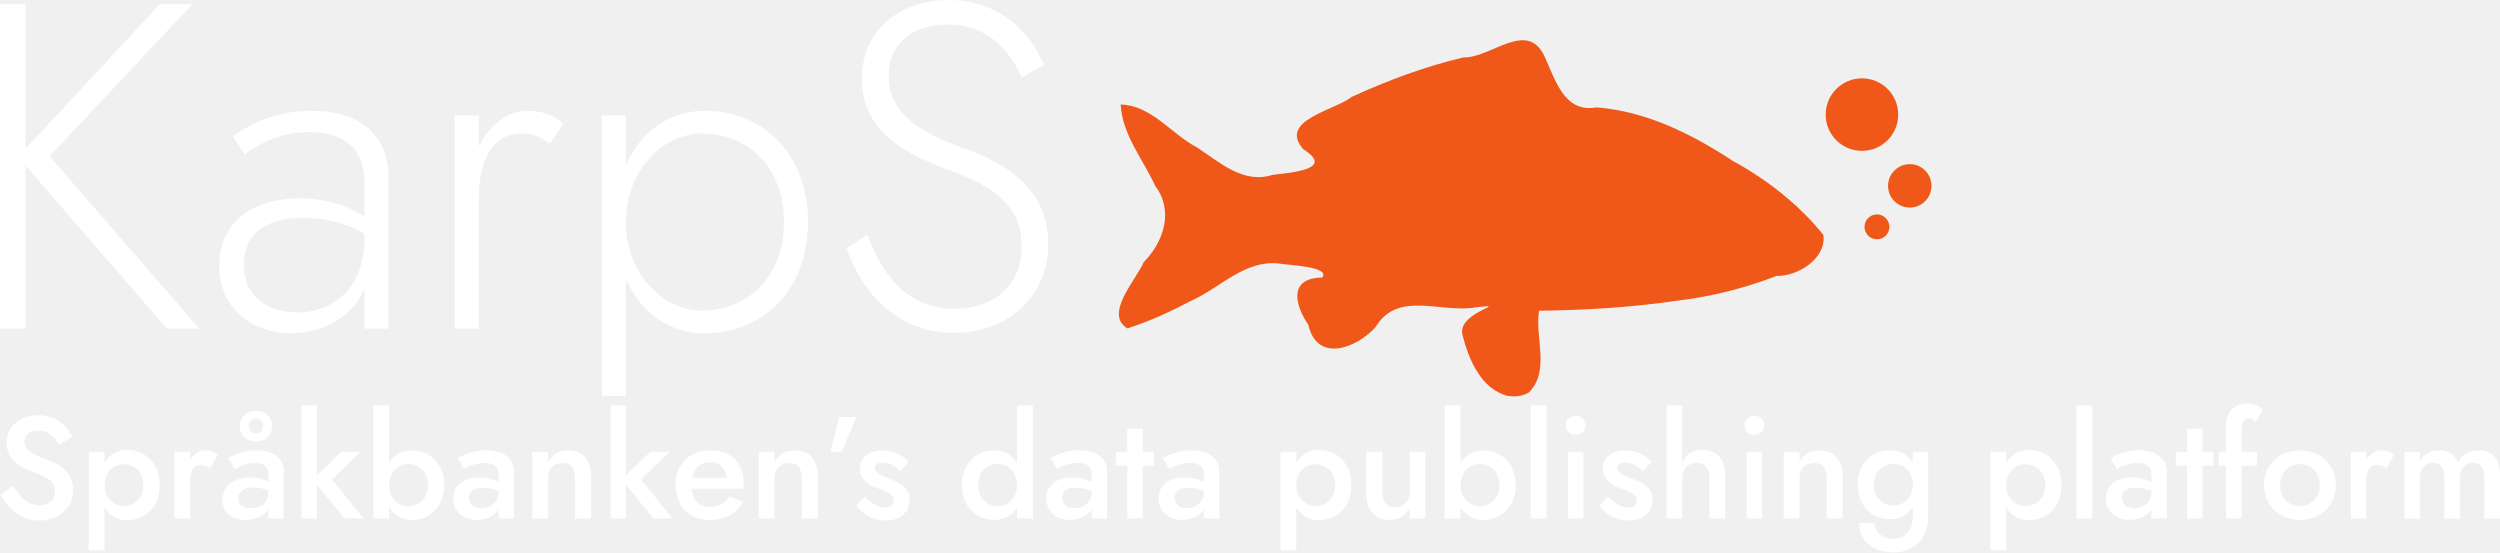
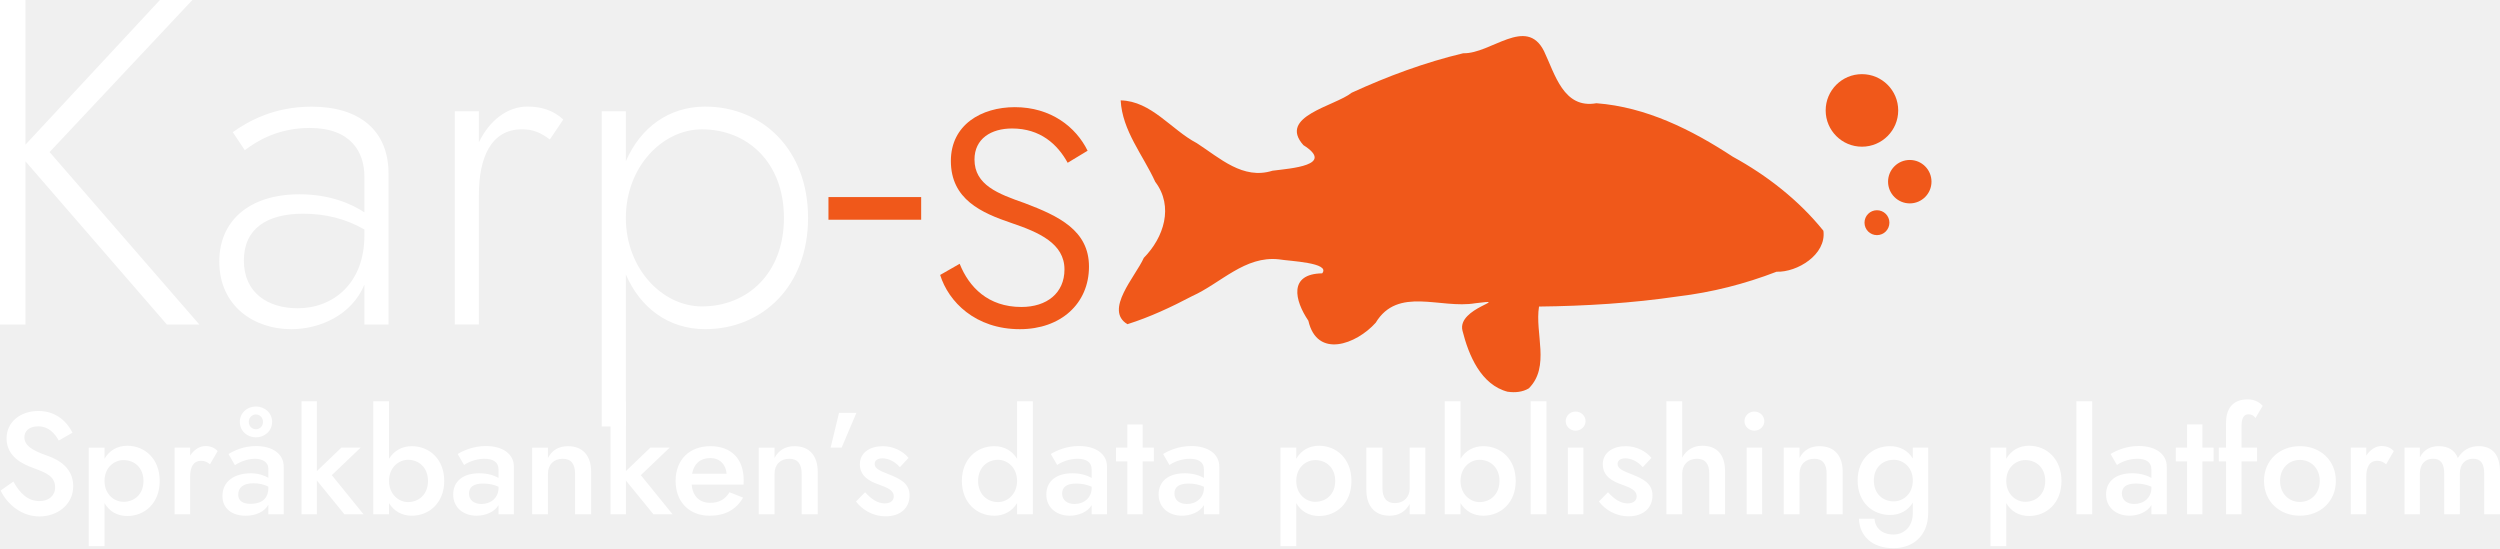
- <svg xmlns="http://www.w3.org/2000/svg" width="76.096mm" height="16.813mm" viewBox="0 0 76.096 16.813" version="1.1" id="svg780">
-   <defs id="defs777">
-     <rect x="165.332" y="165.662" width="170.878" height="72.536" id="rect827-2-12" />
-     <rect x="482.192" y="295.302" width="300.784" height="66.402" id="rect10965-9" />
-   </defs>
-   <g id="layer1" transform="translate(-1.15711,-50.77915)">
-     <g aria-label="KarpS" transform="matrix(0.2645833,0,0,0.2645833,-43.7441,4.739557)" id="text825-0-3" style="font-weight:300;font-size:49.333px;font-family:'Open Sans';-inkscape-font-specification:'Open Sans, Light';white-space:pre;shape-inside:url(#rect827-2-12);display:inline;fill:#ffffff;fill-opacity:1">
-       <path d="m 169.705,174.488 v 37.333 h 2.933 v -18.773 l 16.267,18.773 h 3.733 l -17.227,-19.84 16.427,-17.493 h -3.733 l -15.467,16.64 v -16.64 z" style="font-size:53.333px;font-family:'Jost*';-inkscape-font-specification:'Jost*, Light';fill:#ffffff;fill-opacity:1" id="path2985" />
-       <path d="m 197.865,191.768 c 1.333,-1.013 3.787,-2.56 7.467,-2.56 4.747,0 6.293,2.773 6.293,5.6 v 4.107 c -1.44,-0.96 -3.947,-2.08 -7.467,-2.08 -5.707,0 -9.227,2.987 -9.227,7.733 0,5.173 4.053,7.787 8.267,7.787 3.36,0 6.987,-1.653 8.427,-5.12 v 4.587 h 2.773 V 194.435 c 0,-4.907 -3.307,-7.68 -8.853,-7.68 -4.32,0 -7.253,1.653 -9.067,2.933 z m -0.107,12.693 c 0,-3.68 2.667,-5.387 6.827,-5.387 2.56,0 4.907,0.587 7.04,1.813 v 0.693 c 0,5.493 -3.573,8.373 -7.68,8.373 -3.413,0 -6.187,-1.76 -6.187,-5.493 z" style="font-size:53.333px;font-family:'Jost*';-inkscape-font-specification:'Jost*, Light';fill:#ffffff;fill-opacity:1" id="path2987" />
-       <path d="m 224.799,187.288 h -2.773 v 24.533 h 2.773 v -14.933 c 0,-4.16 1.333,-7.52 4.96,-7.52 1.28,0 2.133,0.373 3.2,1.173 l 1.547,-2.293 c -1.12,-1.067 -2.56,-1.493 -4.107,-1.493 -2.347,0 -4.373,1.6 -5.6,4.107 z" style="font-size:53.333px;font-family:'Jost*';-inkscape-font-specification:'Jost*, Light';fill:#ffffff;fill-opacity:1" id="path2989" />
-       <path d="m 241.705,219.555 v -13.493 c 1.653,3.84 4.907,6.293 9.12,6.293 6.56,0 11.84,-4.907 11.84,-12.8 0,-7.893 -5.28,-12.8 -11.84,-12.8 -4.213,0 -7.467,2.453 -9.12,6.293 v -5.76 h -2.773 v 32.267 z m 18.187,-20 c 0,6.4 -4.213,10.187 -9.44,10.187 -4.533,0 -8.747,-4.32 -8.747,-10.187 0,-5.867 4.213,-10.187 8.747,-10.187 5.227,0 9.44,3.787 9.44,10.187 z" style="font-size:53.333px;font-family:'Jost*';-inkscape-font-specification:'Jost*, Light';fill:#ffffff;fill-opacity:1" id="path2991" />
-       <path d="m 269.492,201.048 -2.4,1.493 c 1.76,5.227 5.92,9.76 12.373,9.76 6.08,0 10.827,-4.107 10.827,-10.187 0,-6.56 -5.12,-9.387 -9.28,-10.88 -6.027,-2.133 -9.067,-4.427 -9.067,-8.533 0,-3.36 2.4,-5.867 6.773,-5.867 4.853,0 7.253,3.253 8.533,6.08 l 2.56,-1.44 c -1.493,-3.573 -5.013,-7.467 -10.933,-7.467 -5.867,0 -10.027,3.68 -10.027,9.067 0,6.347 5.6,8.853 9.92,10.453 4.267,1.6 8.48,3.52 8.48,8.907 0,4.107 -2.933,7.093 -7.733,7.093 -5.387,0 -8.267,-3.787 -10.027,-8.48 z" style="font-size:53.333px;font-family:'Jost*';-inkscape-font-specification:'Jost*, Light';fill:#ffffff;fill-opacity:1" id="path2993" />
-     </g>
-     <g aria-label="Språkbanken’s data publishing platform" transform="matrix(0.2645833,0,0,0.2645833,-126.5619,-23.4485)" id="text10963-1" style="font-weight:300;font-size:49.333px;font-family:'Open Sans';-inkscape-font-specification:'Open Sans, Light';white-space:pre;shape-inside:url(#rect10965-9);display:inline;fill:#ffffff;fill-opacity:1">
-       <path d="m 484.258,336.423 -1.467,1.033 c 0.767,1.6 2.417,2.983 4.467,2.983 1.983,0 3.883,-1.3 3.883,-3.483 0,-2.033 -1.567,-3.017 -2.967,-3.5 -1.883,-0.65 -2.65,-1.233 -2.65,-2.133 0,-0.667 0.5,-1.25 1.583,-1.25 1.183,0 1.883,0.767 2.367,1.633 l 1.583,-0.9 c -0.6,-1.217 -1.85,-2.5 -3.917,-2.5 -2.1,0 -3.667,1.283 -3.667,3.15 0,2.167 1.95,3 3.1,3.417 1.483,0.55 2.483,0.95 2.483,2.233 0,0.933 -0.717,1.567 -1.8,1.567 -1.317,0 -2.25,-0.883 -3,-2.25 z" style="font-weight:500;font-size:16.667px;font-family:'Jost*';-inkscape-font-specification:'Jost*, Medium';fill:#ffffff;fill-opacity:1" id="path2996" />
-       <path d="m 494.741,343.856 v -4.95 c 0.55,0.95 1.467,1.483 2.617,1.483 2,0 3.733,-1.467 3.733,-4.033 0,-2.567 -1.733,-4.05 -3.733,-4.05 -1.15,0 -2.067,0.55 -2.617,1.5 v -1.283 h -1.817 v 11.333 z m 4.483,-7.5 c 0,1.533 -1.05,2.4 -2.3,2.4 -1.05,0 -2.183,-0.85 -2.183,-2.4 0,-1.567 1.133,-2.4 2.183,-2.4 1.25,0 2.3,0.867 2.3,2.4 z" style="font-weight:500;font-size:16.667px;font-family:'Jost*';-inkscape-font-specification:'Jost*, Medium';fill:#ffffff;fill-opacity:1" id="path2998" />
-       <path d="m 506.875,334.44 0.883,-1.517 c -0.35,-0.4 -0.867,-0.583 -1.417,-0.583 -0.65,0 -1.3,0.417 -1.75,1.1 v -0.917 h -1.783 v 7.667 h 1.783 v -4.317 c 0,-1.1 0.367,-1.833 1.267,-1.833 0.433,0 0.683,0.133 1.017,0.4 z" style="font-weight:500;font-size:16.667px;font-family:'Jost*';-inkscape-font-specification:'Jost*, Medium';fill:#ffffff;fill-opacity:1" id="path3000" />
-       <path d="m 510.308,329.556 c 0,1.067 0.867,1.783 1.85,1.783 0.983,0 1.867,-0.717 1.867,-1.783 0,-1.05 -0.883,-1.767 -1.867,-1.767 -0.983,0 -1.85,0.717 -1.85,1.767 z m 1.033,0 c 0,-0.517 0.4,-0.85 0.817,-0.85 0.417,0 0.817,0.333 0.817,0.85 0,0.533 -0.4,0.85 -0.817,0.85 -0.417,0 -0.817,-0.317 -0.817,-0.85 z m -1.6,4.983 c 0.367,-0.233 1.233,-0.733 2.333,-0.733 0.833,0 1.517,0.4 1.517,1.117 v 1.067 c -0.467,-0.267 -1.15,-0.517 -2,-0.517 -1.9,0 -3.283,0.917 -3.283,2.617 0,1.417 1.067,2.267 2.683,2.267 1.15,0 2.15,-0.45 2.6,-1.267 v 1.1 h 1.767 v -5.467 c 0,-1.517 -1.317,-2.383 -3.2,-2.383 -1.383,0 -2.467,0.5 -3.15,0.917 z m 0.383,3.383 c 0,-0.8 0.583,-1.3 1.733,-1.3 0.683,0 1.217,0.133 1.733,0.383 v 0.133 c 0,1.35 -0.883,1.85 -2.05,1.85 -0.9,0 -1.417,-0.35 -1.417,-1.067 z" style="font-weight:500;font-size:16.667px;font-family:'Jost*';-inkscape-font-specification:'Jost*, Medium';fill:#ffffff;fill-opacity:1" id="path3002" />
-       <path d="m 521.992,332.523 -2.817,2.7 v -8.033 h -1.767 v 13 h 1.767 v -3.883 l 3.167,3.883 h 2.2 l -3.65,-4.5 3.317,-3.167 z" style="font-weight:500;font-size:16.667px;font-family:'Jost*';-inkscape-font-specification:'Jost*, Medium';fill:#ffffff;fill-opacity:1" id="path3004" />
-       <path d="m 533.825,336.356 c 0,-2.533 -1.733,-4 -3.733,-4 -1.117,0 -2.05,0.517 -2.617,1.45 v -6.617 h -1.817 v 13 h 1.817 v -1.283 c 0.567,0.933 1.5,1.45 2.617,1.45 2,0 3.733,-1.483 3.733,-4 z m -1.867,0 c 0,1.533 -1.05,2.433 -2.3,2.433 -1.05,0 -2.183,-0.883 -2.183,-2.433 0,-1.567 1.133,-2.433 2.183,-2.433 1.25,0 2.3,0.9 2.3,2.433 z" style="font-weight:500;font-size:16.667px;font-family:'Jost*';-inkscape-font-specification:'Jost*, Medium';fill:#ffffff;fill-opacity:1" id="path3006" />
-       <path d="m 536.108,334.523 c 0.333,-0.25 1.25,-0.717 2.333,-0.717 0.95,0 1.633,0.333 1.633,1.267 v 0.933 c -0.483,-0.267 -1.217,-0.533 -2.217,-0.533 -1.9,0 -3,0.95 -3,2.433 0,1.567 1.233,2.45 2.683,2.45 0.983,0 2.05,-0.4 2.533,-1.217 v 1.05 h 1.767 v -5.467 c 0,-1.517 -1.35,-2.383 -3.217,-2.383 -1.433,0 -2.55,0.5 -3.25,0.917 z m 0.567,3.283 c 0,-0.717 0.483,-1.15 1.617,-1.15 0.65,0 1.233,0.117 1.783,0.367 v 0.117 c 0,1.167 -0.9,1.867 -1.967,1.867 -0.833,0 -1.433,-0.433 -1.433,-1.2 z" style="font-weight:500;font-size:16.667px;font-family:'Jost*';-inkscape-font-specification:'Jost*, Medium';fill:#ffffff;fill-opacity:1" id="path3008" />
-       <path d="m 548.875,335.523 v 4.667 h 1.85 v -4.883 c 0,-1.833 -0.933,-2.95 -2.667,-2.95 -1.05,0 -1.817,0.45 -2.3,1.35 v -1.183 h -1.817 v 7.667 h 1.817 v -4.667 c 0,-1.05 0.667,-1.717 1.7,-1.717 0.967,0 1.417,0.6 1.417,1.717 z" style="font-weight:500;font-size:16.667px;font-family:'Jost*';-inkscape-font-specification:'Jost*, Medium';fill:#ffffff;fill-opacity:1" id="path3010" />
-       <path d="m 557.542,332.523 -2.817,2.7 v -8.033 h -1.767 v 13 h 1.767 v -3.883 l 3.167,3.883 h 2.2 l -3.65,-4.5 3.317,-3.167 z" style="font-weight:500;font-size:16.667px;font-family:'Jost*';-inkscape-font-specification:'Jost*, Medium';fill:#ffffff;fill-opacity:1" id="path3012" />
-       <path d="m 564.358,340.356 c 1.767,0 3.033,-0.683 3.85,-2.083 l -1.567,-0.617 c -0.483,0.817 -1.217,1.217 -2.2,1.217 -1.25,0 -2.033,-0.75 -2.15,-2.1 h 5.967 c 0,-0.083 0.017,-0.3 0.017,-0.5 0,-2.45 -1.417,-3.917 -3.833,-3.917 -2.433,0 -4,1.583 -4,4 0,2.4 1.55,4 3.917,4 z m 0.067,-6.633 c 1.083,0 1.8,0.717 1.883,1.8 h -3.967 c 0.217,-1.167 0.933,-1.783 2.083,-1.8 z" style="font-weight:500;font-size:16.667px;font-family:'Jost*';-inkscape-font-specification:'Jost*, Medium';fill:#ffffff;fill-opacity:1" id="path3014" />
-       <path d="m 574.942,335.523 v 4.667 h 1.85 v -4.883 c 0,-1.833 -0.933,-2.95 -2.667,-2.95 -1.05,0 -1.817,0.45 -2.3,1.35 v -1.183 h -1.817 v 7.667 h 1.817 v -4.667 c 0,-1.05 0.667,-1.717 1.7,-1.717 0.967,0 1.417,0.6 1.417,1.717 z" style="font-weight:500;font-size:16.667px;font-family:'Jost*';-inkscape-font-specification:'Jost*, Medium';fill:#ffffff;fill-opacity:1" id="path3016" />
-       <path d="m 579.242,328.523 -0.967,4 h 1.267 l 1.7,-4 z" style="font-weight:500;font-size:16.667px;font-family:'Jost*';-inkscape-font-specification:'Jost*, Medium';fill:#ffffff;fill-opacity:1" id="path3018" />
-       <path d="m 582.242,337.656 -1.05,1.067 c 0.667,0.867 1.833,1.7 3.433,1.7 1.667,0 2.733,-0.95 2.733,-2.4 0,-1.383 -1.067,-1.9 -2.35,-2.417 -0.933,-0.367 -1.667,-0.633 -1.667,-1.2 0,-0.433 0.383,-0.65 0.9,-0.65 0.75,0 1.5,0.433 2,1.017 l 1,-1.067 c -0.633,-0.767 -1.717,-1.35 -2.967,-1.35 -1.417,0 -2.633,0.7 -2.633,2.083 0,1.383 1.133,1.967 2.183,2.333 1.017,0.367 1.717,0.667 1.717,1.35 0,0.5 -0.383,0.817 -1.033,0.817 -0.783,0 -1.517,-0.45 -2.267,-1.283 z" style="font-weight:500;font-size:16.667px;font-family:'Jost*';-inkscape-font-specification:'Jost*, Medium';fill:#ffffff;fill-opacity:1" id="path3020" />
-       <path d="m 593.375,336.356 c 0,2.517 1.733,4 3.733,4 1.117,0 2.05,-0.517 2.617,-1.45 v 1.283 h 1.817 v -13 h -1.817 v 6.617 c -0.567,-0.933 -1.5,-1.45 -2.617,-1.45 -2,0 -3.733,1.467 -3.733,4 z m 1.867,0 c 0,-1.533 1.05,-2.433 2.3,-2.433 1.05,0 2.183,0.867 2.183,2.433 0,1.55 -1.133,2.433 -2.183,2.433 -1.25,0 -2.3,-0.9 -2.3,-2.433 z" style="font-weight:500;font-size:16.667px;font-family:'Jost*';-inkscape-font-specification:'Jost*, Medium';fill:#ffffff;fill-opacity:1" id="path3022" />
-       <path d="m 604.342,334.523 c 0.333,-0.25 1.25,-0.717 2.333,-0.717 0.95,0 1.633,0.333 1.633,1.267 v 0.933 c -0.483,-0.267 -1.217,-0.533 -2.217,-0.533 -1.9,0 -3,0.95 -3,2.433 0,1.567 1.233,2.45 2.683,2.45 0.983,0 2.05,-0.4 2.533,-1.217 v 1.05 h 1.767 v -5.467 c 0,-1.517 -1.35,-2.383 -3.217,-2.383 -1.433,0 -2.55,0.5 -3.25,0.917 z m 0.567,3.283 c 0,-0.717 0.483,-1.15 1.617,-1.15 0.65,0 1.233,0.117 1.783,0.367 v 0.117 c 0,1.167 -0.9,1.867 -1.967,1.867 -0.833,0 -1.433,-0.433 -1.433,-1.2 z" style="font-weight:500;font-size:16.667px;font-family:'Jost*';-inkscape-font-specification:'Jost*, Medium';fill:#ffffff;fill-opacity:1" id="path3024" />
-       <path d="m 611.108,332.523 v 1.583 h 1.3 v 6.083 h 1.767 v -6.083 h 1.283 v -1.583 h -1.283 v -2.667 h -1.767 v 2.667 z" style="font-weight:500;font-size:16.667px;font-family:'Jost*';-inkscape-font-specification:'Jost*, Medium';fill:#ffffff;fill-opacity:1" id="path3026" />
-       <path d="m 617.258,334.523 c 0.333,-0.25 1.25,-0.717 2.333,-0.717 0.95,0 1.633,0.333 1.633,1.267 v 0.933 c -0.483,-0.267 -1.217,-0.533 -2.217,-0.533 -1.9,0 -3,0.95 -3,2.433 0,1.567 1.233,2.45 2.683,2.45 0.983,0 2.05,-0.4 2.533,-1.217 v 1.05 h 1.767 v -5.467 c 0,-1.517 -1.35,-2.383 -3.217,-2.383 -1.433,0 -2.55,0.5 -3.25,0.917 z m 0.567,3.283 c 0,-0.717 0.483,-1.15 1.617,-1.15 0.65,0 1.233,0.117 1.783,0.367 v 0.117 c 0,1.167 -0.9,1.867 -1.967,1.867 -0.833,0 -1.433,-0.433 -1.433,-1.2 z" style="font-weight:500;font-size:16.667px;font-family:'Jost*';-inkscape-font-specification:'Jost*, Medium';fill:#ffffff;fill-opacity:1" id="path3028" />
-       <path d="m 631.842,343.856 v -4.95 c 0.55,0.95 1.467,1.483 2.617,1.483 2,0 3.733,-1.467 3.733,-4.033 0,-2.567 -1.733,-4.05 -3.733,-4.05 -1.15,0 -2.067,0.55 -2.617,1.5 v -1.283 h -1.817 v 11.333 z m 4.483,-7.5 c 0,1.533 -1.05,2.4 -2.3,2.4 -1.05,0 -2.183,-0.85 -2.183,-2.4 0,-1.567 1.133,-2.4 2.183,-2.4 1.25,0 2.3,0.867 2.3,2.4 z" style="font-weight:500;font-size:16.667px;font-family:'Jost*';-inkscape-font-specification:'Jost*, Medium';fill:#ffffff;fill-opacity:1" id="path3030" />
-       <path d="m 641.758,337.19 v -4.667 h -1.85 v 4.867 c 0,1.833 0.95,2.967 2.667,2.967 1.067,0 1.817,-0.467 2.317,-1.35 v 1.183 h 1.8 v -7.667 h -1.8 v 4.667 c 0,1.033 -0.683,1.717 -1.7,1.717 -0.967,0 -1.433,-0.617 -1.433,-1.717 z" style="font-weight:500;font-size:16.667px;font-family:'Jost*';-inkscape-font-specification:'Jost*, Medium';fill:#ffffff;fill-opacity:1" id="path3032" />
-       <path d="m 657.092,336.356 c 0,-2.533 -1.733,-4 -3.733,-4 -1.117,0 -2.05,0.517 -2.617,1.45 v -6.617 h -1.817 v 13 h 1.817 v -1.283 c 0.567,0.933 1.5,1.45 2.617,1.45 2,0 3.733,-1.483 3.733,-4 z m -1.867,0 c 0,1.533 -1.05,2.433 -2.3,2.433 -1.05,0 -2.183,-0.883 -2.183,-2.433 0,-1.567 1.133,-2.433 2.183,-2.433 1.25,0 2.3,0.9 2.3,2.433 z" style="font-weight:500;font-size:16.667px;font-family:'Jost*';-inkscape-font-specification:'Jost*, Medium';fill:#ffffff;fill-opacity:1" id="path3034" />
-       <path d="m 658.808,327.19 v 13 h 1.817 v -13 z" style="font-weight:500;font-size:16.667px;font-family:'Jost*';-inkscape-font-specification:'Jost*, Medium';fill:#ffffff;fill-opacity:1" id="path3036" />
-       <path d="m 662.842,329.473 c 0,0.617 0.517,1.1 1.133,1.1 0.633,0 1.15,-0.483 1.15,-1.1 0,-0.617 -0.517,-1.1 -1.15,-1.1 -0.617,0 -1.133,0.483 -1.133,1.1 z m 0.25,3.05 v 7.667 h 1.783 v -7.667 z" style="font-weight:500;font-size:16.667px;font-family:'Jost*';-inkscape-font-specification:'Jost*, Medium';fill:#ffffff;fill-opacity:1" id="path3038" />
-       <path d="m 667.709,337.656 -1.05,1.067 c 0.667,0.867 1.833,1.7 3.433,1.7 1.667,0 2.733,-0.95 2.733,-2.4 0,-1.383 -1.067,-1.9 -2.35,-2.417 -0.933,-0.367 -1.667,-0.633 -1.667,-1.2 0,-0.433 0.383,-0.65 0.9,-0.65 0.75,0 1.5,0.433 2,1.017 l 1,-1.067 c -0.633,-0.767 -1.717,-1.35 -2.967,-1.35 -1.417,0 -2.633,0.7 -2.633,2.083 0,1.383 1.133,1.967 2.183,2.333 1.017,0.367 1.717,0.667 1.717,1.35 0,0.5 -0.383,0.817 -1.033,0.817 -0.783,0 -1.517,-0.45 -2.267,-1.283 z" style="font-weight:500;font-size:16.667px;font-family:'Jost*';-inkscape-font-specification:'Jost*, Medium';fill:#ffffff;fill-opacity:1" id="path3040" />
-       <path d="m 679.359,335.523 v 4.667 h 1.817 v -4.917 c 0,-1.95 -0.933,-2.967 -2.633,-2.967 -1.05,0 -1.85,0.533 -2.3,1.367 v -6.483 h -1.817 v 13 h 1.817 v -4.667 c 0,-1.017 0.667,-1.717 1.7,-1.717 0.967,0 1.417,0.6 1.417,1.717 z" style="font-weight:500;font-size:16.667px;font-family:'Jost*';-inkscape-font-specification:'Jost*, Medium';fill:#ffffff;fill-opacity:1" id="path3042" />
-       <path d="m 683.409,329.473 c 0,0.617 0.517,1.1 1.133,1.1 0.633,0 1.15,-0.483 1.15,-1.1 0,-0.617 -0.517,-1.1 -1.15,-1.1 -0.617,0 -1.133,0.483 -1.133,1.1 z m 0.25,3.05 v 7.667 h 1.783 v -7.667 z" style="font-weight:500;font-size:16.667px;font-family:'Jost*';-inkscape-font-specification:'Jost*, Medium';fill:#ffffff;fill-opacity:1" id="path3044" />
-       <path d="m 692.859,335.523 v 4.667 h 1.85 v -4.883 c 0,-1.833 -0.933,-2.95 -2.667,-2.95 -1.05,0 -1.817,0.45 -2.3,1.35 v -1.183 h -1.817 v 7.667 h 1.817 v -4.667 c 0,-1.05 0.667,-1.717 1.7,-1.717 0.967,0 1.417,0.6 1.417,1.717 z" style="font-weight:500;font-size:16.667px;font-family:'Jost*';-inkscape-font-specification:'Jost*, Medium';fill:#ffffff;fill-opacity:1" id="path3046" />
-       <path d="m 696.575,340.706 c 0.083,2 1.5,3.383 4,3.383 2.083,0 3.967,-1.3 3.967,-4.067 v -7.5 h -1.767 v 1.25 c -0.567,-0.917 -1.5,-1.417 -2.617,-1.417 -2,0 -3.733,1.433 -3.733,3.95 0,2.533 1.733,3.967 3.733,3.967 1.117,0 2.05,-0.5 2.617,-1.417 v 1.167 c 0,1.717 -1.117,2.5 -2.233,2.5 -1.3,0 -2.133,-0.783 -2.167,-1.817 z m 1.717,-4.4 c 0,-1.533 1.05,-2.383 2.3,-2.383 1.05,0 2.183,0.833 2.183,2.383 0,1.567 -1.133,2.4 -2.183,2.4 -1.25,0 -2.3,-0.85 -2.3,-2.4 z" style="font-weight:500;font-size:16.667px;font-family:'Jost*';-inkscape-font-specification:'Jost*, Medium';fill:#ffffff;fill-opacity:1" id="path3048" />
-       <path d="m 713.525,343.856 v -4.95 c 0.55,0.95 1.467,1.483 2.617,1.483 2,0 3.733,-1.467 3.733,-4.033 0,-2.567 -1.733,-4.05 -3.733,-4.05 -1.15,0 -2.067,0.55 -2.617,1.5 v -1.283 h -1.817 v 11.333 z m 4.483,-7.5 c 0,1.533 -1.05,2.4 -2.3,2.4 -1.05,0 -2.183,-0.85 -2.183,-2.4 0,-1.567 1.133,-2.4 2.183,-2.4 1.25,0 2.3,0.867 2.3,2.4 z" style="font-weight:500;font-size:16.667px;font-family:'Jost*';-inkscape-font-specification:'Jost*, Medium';fill:#ffffff;fill-opacity:1" id="path3050" />
-       <path d="m 721.592,327.19 v 13 h 1.817 v -13 z" style="font-weight:500;font-size:16.667px;font-family:'Jost*';-inkscape-font-specification:'Jost*, Medium';fill:#ffffff;fill-opacity:1" id="path3052" />
-       <path d="m 726.259,334.523 c 0.333,-0.25 1.25,-0.717 2.333,-0.717 0.95,0 1.633,0.333 1.633,1.267 v 0.933 c -0.483,-0.267 -1.217,-0.533 -2.217,-0.533 -1.9,0 -3,0.95 -3,2.433 0,1.567 1.233,2.45 2.683,2.45 0.983,0 2.05,-0.4 2.533,-1.217 v 1.05 h 1.767 v -5.467 c 0,-1.517 -1.35,-2.383 -3.217,-2.383 -1.433,0 -2.55,0.5 -3.25,0.917 z m 0.567,3.283 c 0,-0.717 0.483,-1.15 1.617,-1.15 0.65,0 1.233,0.117 1.783,0.367 v 0.117 c 0,1.167 -0.9,1.867 -1.967,1.867 -0.833,0 -1.433,-0.433 -1.433,-1.2 z" style="font-weight:500;font-size:16.667px;font-family:'Jost*';-inkscape-font-specification:'Jost*, Medium';fill:#ffffff;fill-opacity:1" id="path3054" />
-       <path d="m 733.025,332.523 v 1.583 h 1.3 v 6.083 h 1.767 v -6.083 h 1.283 v -1.583 h -1.283 v -2.667 h -1.767 v 2.667 z" style="font-weight:500;font-size:16.667px;font-family:'Jost*';-inkscape-font-specification:'Jost*, Medium';fill:#ffffff;fill-opacity:1" id="path3056" />
-       <path d="m 737.975,332.523 v 1.583 h 0.833 v 6.083 h 1.783 v -6.083 h 1.783 v -1.583 h -1.783 v -2.483 c 0,-0.967 0.3,-1.35 0.8,-1.35 0.267,0 0.567,0.083 0.8,0.433 l 0.833,-1.4 c -0.283,-0.333 -0.833,-0.75 -1.717,-0.75 -1.617,0 -2.5,0.933 -2.5,2.717 v 2.833 z" style="font-weight:500;font-size:16.667px;font-family:'Jost*';-inkscape-font-specification:'Jost*, Medium';fill:#ffffff;fill-opacity:1" id="path3058" />
-       <path d="m 743.175,336.356 c 0,2.35 1.783,4 4.133,4 2.35,0 4.133,-1.65 4.133,-4 0,-2.367 -1.783,-4 -4.133,-4 -2.35,0 -4.133,1.633 -4.133,4 z m 1.85,0 c 0,-1.433 0.983,-2.417 2.283,-2.417 1.283,0 2.283,0.983 2.283,2.417 0,1.433 -1,2.417 -2.283,2.417 -1.3,0 -2.283,-0.983 -2.283,-2.417 z" style="font-weight:500;font-size:16.667px;font-family:'Jost*';-inkscape-font-specification:'Jost*, Medium';fill:#ffffff;fill-opacity:1" id="path3060" />
-       <path d="m 757.225,334.44 0.883,-1.517 c -0.35,-0.4 -0.867,-0.583 -1.417,-0.583 -0.65,0 -1.3,0.417 -1.75,1.1 v -0.917 h -1.783 v 7.667 h 1.783 v -4.317 c 0,-1.1 0.367,-1.833 1.267,-1.833 0.433,0 0.683,0.133 1.017,0.4 z" style="font-weight:500;font-size:16.667px;font-family:'Jost*';-inkscape-font-specification:'Jost*, Medium';fill:#ffffff;fill-opacity:1" id="path3062" />
-       <path d="m 770.325,335.306 c 0,-1.867 -0.8,-2.95 -2.45,-2.95 -1.033,0 -1.85,0.467 -2.4,1.367 -0.333,-0.883 -1.083,-1.367 -2.2,-1.367 -1,0 -1.717,0.433 -2.167,1.283 v -1.117 h -1.767 v 7.667 h 1.767 v -4.667 c 0,-1.1 0.6,-1.717 1.517,-1.717 0.883,0 1.283,0.55 1.283,1.717 v 4.667 h 1.8 v -4.667 c 0,-1.1 0.6,-1.717 1.533,-1.717 0.867,0 1.267,0.55 1.267,1.717 v 4.667 h 1.817 z" style="font-weight:500;font-size:16.667px;font-family:'Jost*';-inkscape-font-specification:'Jost*, Medium';fill:#ffffff;fill-opacity:1" id="path3064" />
-     </g>
+ <svg xmlns="http://www.w3.org/2000/svg" width="76.096mm" height="16.686mm" viewBox="0 0 76.096 16.686" version="1.1" id="svg780">
+   <defs id="defs777" />
+   <g id="layer1" transform="translate(-1.15711,-50.90616)">
+     <path style="font-weight:300;font-size:49.333px;font-family:'Open Sans';-inkscape-font-specification:'Jost*, Light';white-space:pre;fill:#ffffff;stroke-width:0.265" d="m 1.157,50.906 v 9.878 h 0.776 v -4.967 l 4.304,4.967 H 7.225 L 2.667,55.535 7.013,50.906 H 6.025 l -4.092,4.403 v -4.403 z m 7.451,4.572 c 0.353,-0.268 1.002,-0.677 1.976,-0.677 1.256,0 1.665,0.734 1.665,1.482 v 1.087 c -0.381,-0.254 -1.044,-0.55 -1.976,-0.55 -1.51,0 -2.441,0.79 -2.441,2.046 0,1.369 1.072,2.06 2.187,2.06 0.889,0 1.849,-0.437 2.23,-1.355 v 1.214 h 0.734 v -4.6 c 0,-1.298 -0.875,-2.032 -2.342,-2.032 -1.143,0 -1.919,0.437 -2.399,0.776 z m -0.028,3.358 c 0,-0.974 0.706,-1.425 1.806,-1.425 0.677,0 1.298,0.155 1.863,0.48 v 0.183 c 0,1.453 -0.945,2.215 -2.032,2.215 -0.903,0 -1.637,-0.466 -1.637,-1.453 z m 7.154,-4.544 h -0.734 v 6.491 h 0.734 v -3.951 c 0,-1.101 0.353,-1.99 1.312,-1.99 0.339,0 0.564,0.099 0.847,0.31 l 0.409,-0.607 c -0.296,-0.282 -0.677,-0.395 -1.087,-0.395 -0.621,0 -1.157,0.423 -1.482,1.087 z m 4.473,9.596 v -4.628 c 0.437,1.016 1.298,1.665 2.413,1.665 1.736,0 3.133,-1.298 3.133,-3.387 0,-2.088 -1.397,-3.387 -3.133,-3.387 -1.115,0 -1.976,0.649 -2.413,1.665 v -1.524 h -0.734 v 9.596 z m 4.812,-6.35 c 0,1.693 -1.115,2.695 -2.498,2.695 -1.199,0 -2.314,-1.143 -2.314,-2.695 0,-1.552 1.115,-2.695 2.314,-2.695 1.383,0 2.498,1.002 2.498,2.695 z" id="path4" />
+     <path style="font-weight:300;font-size:49.333px;font-family:'Open Sans';-inkscape-font-specification:'Jost*, Light';white-space:pre;fill:#f0581a;stroke-width:0.265" d="m 26.374,57.595 h 2.822 v -0.691 h -2.822 z m 3.993,1.341 -0.593,0.339 c 0.254,0.818 1.072,1.651 2.427,1.651 1.242,0 2.103,-0.776 2.103,-1.905 0,-1.101 -0.917,-1.538 -1.961,-1.933 -0.804,-0.282 -1.524,-0.55 -1.524,-1.326 0,-0.635 0.508,-0.945 1.143,-0.945 0.861,0 1.383,0.48 1.693,1.044 l 0.607,-0.367 c -0.353,-0.72 -1.115,-1.326 -2.215,-1.326 -1.016,0 -1.947,0.536 -1.947,1.637 0,1.171 0.931,1.58 1.849,1.891 0.833,0.282 1.609,0.621 1.609,1.411 0,0.72 -0.536,1.143 -1.312,1.143 -1.016,0 -1.595,-0.607 -1.877,-1.312 z" id="path5" />
+     <path style="-inkscape-font-specification:'Jost*, Medium';fill:#ffffff" d="m 484.258,336.423 -1.467,1.033 c 0.767,1.6 2.417,2.983 4.467,2.983 1.983,0 3.883,-1.3 3.883,-3.483 0,-2.033 -1.567,-3.017 -2.967,-3.5 -1.883,-0.65 -2.65,-1.233 -2.65,-2.133 0,-0.667 0.5,-1.25 1.583,-1.25 1.183,0 1.883,0.767 2.367,1.633 l 1.583,-0.9 c -0.6,-1.217 -1.85,-2.5 -3.917,-2.5 -2.1,0 -3.667,1.283 -3.667,3.15 0,2.167 1.95,3 3.1,3.417 1.483,0.55 2.483,0.95 2.483,2.233 0,0.933 -0.717,1.567 -1.8,1.567 -1.317,0 -2.25,-0.883 -3,-2.25 z m 10.483,7.433 v -4.95 c 0.55,0.95 1.467,1.483 2.617,1.483 2,0 3.733,-1.467 3.733,-4.033 0,-2.567 -1.733,-4.05 -3.733,-4.05 -1.15,0 -2.067,0.55 -2.617,1.5 v -1.283 h -1.817 v 11.333 z m 4.483,-7.5 c 0,1.533 -1.05,2.4 -2.3,2.4 -1.05,0 -2.183,-0.85 -2.183,-2.4 0,-1.567 1.133,-2.4 2.183,-2.4 1.25,0 2.3,0.867 2.3,2.4 z m 7.65,-1.917 0.883,-1.517 c -0.35,-0.4 -0.867,-0.583 -1.417,-0.583 -0.65,0 -1.3,0.417 -1.75,1.1 v -0.917 h -1.783 v 7.667 h 1.783 v -4.317 c 0,-1.1 0.367,-1.833 1.267,-1.833 0.433,0 0.683,0.133 1.017,0.4 z m 3.433,-4.883 c 0,1.067 0.867,1.783 1.85,1.783 0.983,0 1.867,-0.717 1.867,-1.783 0,-1.05 -0.883,-1.767 -1.867,-1.767 -0.983,0 -1.85,0.717 -1.85,1.767 z m 1.033,0 c 0,-0.517 0.4,-0.85 0.817,-0.85 0.417,0 0.817,0.333 0.817,0.85 0,0.533 -0.4,0.85 -0.817,0.85 -0.417,0 -0.817,-0.317 -0.817,-0.85 z m -1.6,4.983 c 0.367,-0.233 1.233,-0.733 2.333,-0.733 0.833,0 1.517,0.4 1.517,1.117 v 1.067 c -0.467,-0.267 -1.15,-0.517 -2,-0.517 -1.9,0 -3.283,0.917 -3.283,2.617 0,1.417 1.067,2.267 2.683,2.267 1.15,0 2.15,-0.45 2.6,-1.267 v 1.1 h 1.767 v -5.467 c 0,-1.517 -1.317,-2.383 -3.2,-2.383 -1.383,0 -2.467,0.5 -3.15,0.917 z m 0.383,3.383 c 0,-0.8 0.583,-1.3 1.733,-1.3 0.683,0 1.217,0.133 1.733,0.383 v 0.133 c 0,1.35 -0.883,1.85 -2.05,1.85 -0.9,0 -1.417,-0.35 -1.417,-1.067 z m 11.867,-5.4 -2.817,2.7 v -8.033 h -1.767 v 13 h 1.767 v -3.883 l 3.167,3.883 h 2.2 l -3.65,-4.5 3.317,-3.167 z m 11.833,3.833 c 0,-2.533 -1.733,-4 -3.733,-4 -1.117,0 -2.05,0.517 -2.617,1.45 v -6.617 h -1.817 v 13 h 1.817 v -1.283 c 0.567,0.933 1.5,1.45 2.617,1.45 2,0 3.733,-1.483 3.733,-4 z m -1.867,0 c 0,1.533 -1.05,2.433 -2.3,2.433 -1.05,0 -2.183,-0.883 -2.183,-2.433 0,-1.567 1.133,-2.433 2.183,-2.433 1.25,0 2.3,0.9 2.3,2.433 z m 4.15,-1.833 c 0.333,-0.25 1.25,-0.717 2.333,-0.717 0.95,0 1.633,0.333 1.633,1.267 v 0.933 c -0.483,-0.267 -1.217,-0.533 -2.217,-0.533 -1.9,0 -3,0.95 -3,2.433 0,1.567 1.233,2.45 2.683,2.45 0.983,0 2.05,-0.4 2.533,-1.217 v 1.05 h 1.767 v -5.467 c 0,-1.517 -1.35,-2.383 -3.217,-2.383 -1.433,0 -2.55,0.5 -3.25,0.917 z m 0.567,3.283 c 0,-0.717 0.483,-1.15 1.617,-1.15 0.65,0 1.233,0.117 1.783,0.367 v 0.117 c 0,1.167 -0.9,1.867 -1.967,1.867 -0.833,0 -1.433,-0.433 -1.433,-1.2 z m 12.2,-2.283 v 4.667 h 1.85 v -4.883 c 0,-1.833 -0.933,-2.95 -2.667,-2.95 -1.05,0 -1.817,0.45 -2.3,1.35 v -1.183 h -1.817 v 7.667 h 1.817 v -4.667 c 0,-1.05 0.667,-1.717 1.7,-1.717 0.967,0 1.417,0.6 1.417,1.717 z m 8.667,-3 -2.817,2.7 v -8.033 h -1.767 v 13 h 1.767 v -3.883 l 3.167,3.883 h 2.2 l -3.65,-4.5 3.317,-3.167 z m 6.817,7.833 c 1.767,0 3.033,-0.683 3.85,-2.083 l -1.567,-0.617 c -0.483,0.817 -1.217,1.217 -2.2,1.217 -1.25,0 -2.033,-0.75 -2.15,-2.1 h 5.967 c 0,-0.083 0.017,-0.3 0.017,-0.5 0,-2.45 -1.417,-3.917 -3.833,-3.917 -2.433,0 -4,1.583 -4,4 0,2.4 1.55,4 3.917,4 z m 0.067,-6.633 c 1.083,0 1.8,0.717 1.883,1.8 h -3.967 c 0.217,-1.167 0.933,-1.783 2.083,-1.8 z m 10.517,1.8 v 4.667 h 1.85 v -4.883 c 0,-1.833 -0.933,-2.95 -2.667,-2.95 -1.05,0 -1.817,0.45 -2.3,1.35 v -1.183 h -1.817 v 7.667 h 1.817 v -4.667 c 0,-1.05 0.667,-1.717 1.7,-1.717 0.967,0 1.417,0.6 1.417,1.717 z m 4.3,-7 -0.967,4 h 1.267 l 1.7,-4 z m 3,9.133 -1.05,1.067 c 0.667,0.867 1.833,1.7 3.433,1.7 1.667,0 2.733,-0.95 2.733,-2.4 0,-1.383 -1.067,-1.9 -2.35,-2.417 -0.933,-0.367 -1.667,-0.633 -1.667,-1.2 0,-0.433 0.383,-0.65 0.9,-0.65 0.75,0 1.5,0.433 2,1.017 l 1,-1.067 c -0.633,-0.767 -1.717,-1.35 -2.967,-1.35 -1.417,0 -2.633,0.7 -2.633,2.083 0,1.383 1.133,1.967 2.183,2.333 1.017,0.367 1.717,0.667 1.717,1.35 0,0.5 -0.383,0.817 -1.033,0.817 -0.783,0 -1.517,-0.45 -2.267,-1.283 z m 11.133,-1.3 c 0,2.517 1.733,4 3.733,4 1.117,0 2.05,-0.517 2.617,-1.45 v 1.283 h 1.817 v -13 h -1.817 v 6.617 c -0.567,-0.933 -1.5,-1.45 -2.617,-1.45 -2,0 -3.733,1.467 -3.733,4 z m 1.867,0 c 0,-1.533 1.05,-2.433 2.3,-2.433 1.05,0 2.183,0.867 2.183,2.433 0,1.55 -1.133,2.433 -2.183,2.433 -1.25,0 -2.3,-0.9 -2.3,-2.433 z m 9.1,-1.833 c 0.333,-0.25 1.25,-0.717 2.333,-0.717 0.95,0 1.633,0.333 1.633,1.267 v 0.933 c -0.483,-0.267 -1.217,-0.533 -2.217,-0.533 -1.9,0 -3,0.95 -3,2.433 0,1.567 1.233,2.45 2.683,2.45 0.983,0 2.05,-0.4 2.533,-1.217 v 1.05 h 1.767 v -5.467 c 0,-1.517 -1.35,-2.383 -3.217,-2.383 -1.433,0 -2.55,0.5 -3.25,0.917 z m 0.567,3.283 c 0,-0.717 0.483,-1.15 1.617,-1.15 0.65,0 1.233,0.117 1.783,0.367 v 0.117 c 0,1.167 -0.9,1.867 -1.967,1.867 -0.833,0 -1.433,-0.433 -1.433,-1.2 z m 6.2,-5.283 v 1.583 h 1.3 v 6.083 h 1.767 v -6.083 h 1.283 v -1.583 h -1.283 v -2.667 h -1.767 v 2.667 z m 6.15,2 c 0.333,-0.25 1.25,-0.717 2.333,-0.717 0.95,0 1.633,0.333 1.633,1.267 v 0.933 c -0.483,-0.267 -1.217,-0.533 -2.217,-0.533 -1.9,0 -3,0.95 -3,2.433 0,1.567 1.233,2.45 2.683,2.45 0.983,0 2.05,-0.4 2.533,-1.217 v 1.05 h 1.767 v -5.467 c 0,-1.517 -1.35,-2.383 -3.217,-2.383 -1.433,0 -2.55,0.5 -3.25,0.917 z m 0.567,3.283 c 0,-0.717 0.483,-1.15 1.617,-1.15 0.65,0 1.233,0.117 1.783,0.367 v 0.117 c 0,1.167 -0.9,1.867 -1.967,1.867 -0.833,0 -1.433,-0.433 -1.433,-1.2 z m 14.017,6.05 v -4.95 c 0.55,0.95 1.467,1.483 2.617,1.483 2,0 3.733,-1.467 3.733,-4.033 0,-2.567 -1.733,-4.05 -3.733,-4.05 -1.15,0 -2.067,0.55 -2.617,1.5 v -1.283 h -1.817 v 11.333 z m 4.483,-7.5 c 0,1.533 -1.05,2.4 -2.3,2.4 -1.05,0 -2.183,-0.85 -2.183,-2.4 0,-1.567 1.133,-2.4 2.183,-2.4 1.25,0 2.3,0.867 2.3,2.4 z m 5.433,0.833 v -4.667 h -1.85 v 4.867 c 0,1.833 0.95,2.967 2.667,2.967 1.067,0 1.817,-0.467 2.317,-1.35 v 1.183 h 1.8 v -7.667 h -1.8 v 4.667 c 0,1.033 -0.683,1.717 -1.7,1.717 -0.967,0 -1.433,-0.617 -1.433,-1.717 z m 15.333,-0.833 c 0,-2.533 -1.733,-4 -3.733,-4 -1.117,0 -2.05,0.517 -2.617,1.45 v -6.617 h -1.817 v 13 h 1.817 v -1.283 c 0.567,0.933 1.5,1.45 2.617,1.45 2,0 3.733,-1.483 3.733,-4 z m -1.867,0 c 0,1.533 -1.05,2.433 -2.3,2.433 -1.05,0 -2.183,-0.883 -2.183,-2.433 0,-1.567 1.133,-2.433 2.183,-2.433 1.25,0 2.3,0.9 2.3,2.433 z m 3.583,-9.167 v 13 h 1.817 v -13 z m 4.033,2.283 c 0,0.617 0.517,1.1 1.133,1.1 0.633,0 1.15,-0.483 1.15,-1.1 0,-0.617 -0.517,-1.1 -1.15,-1.1 -0.617,0 -1.133,0.483 -1.133,1.1 z m 0.25,3.05 v 7.667 h 1.783 v -7.667 z m 4.617,5.133 -1.05,1.067 c 0.667,0.867 1.833,1.7 3.433,1.7 1.667,0 2.733,-0.95 2.733,-2.4 0,-1.383 -1.067,-1.9 -2.35,-2.417 -0.933,-0.367 -1.667,-0.633 -1.667,-1.2 0,-0.433 0.383,-0.65 0.9,-0.65 0.75,0 1.5,0.433 2,1.017 l 1,-1.067 c -0.633,-0.767 -1.717,-1.35 -2.967,-1.35 -1.417,0 -2.633,0.7 -2.633,2.083 0,1.383 1.133,1.967 2.183,2.333 1.017,0.367 1.717,0.667 1.717,1.35 0,0.5 -0.383,0.817 -1.033,0.817 -0.783,0 -1.517,-0.45 -2.267,-1.283 z m 11.65,-2.133 v 4.667 h 1.817 v -4.917 c 0,-1.95 -0.933,-2.967 -2.633,-2.967 -1.05,0 -1.85,0.533 -2.3,1.367 v -6.483 h -1.817 v 13 h 1.817 v -4.667 c 0,-1.017 0.667,-1.717 1.7,-1.717 0.967,0 1.417,0.6 1.417,1.717 z m 4.05,-6.05 c 0,0.617 0.517,1.1 1.133,1.1 0.633,0 1.15,-0.483 1.15,-1.1 0,-0.617 -0.517,-1.1 -1.15,-1.1 -0.617,0 -1.133,0.483 -1.133,1.1 z m 0.25,3.05 v 7.667 h 1.783 v -7.667 z m 9.2,3 v 4.667 h 1.85 v -4.883 c 0,-1.833 -0.933,-2.95 -2.667,-2.95 -1.05,0 -1.817,0.45 -2.3,1.35 v -1.183 h -1.817 v 7.667 h 1.817 v -4.667 c 0,-1.05 0.667,-1.717 1.7,-1.717 0.967,0 1.417,0.6 1.417,1.717 z m 3.717,5.183 c 0.083,2 1.5,3.383 4,3.383 2.083,0 3.967,-1.3 3.967,-4.067 v -7.5 h -1.767 v 1.25 c -0.567,-0.917 -1.5,-1.417 -2.617,-1.417 -2,0 -3.733,1.433 -3.733,3.95 0,2.533 1.733,3.967 3.733,3.967 1.117,0 2.05,-0.5 2.617,-1.417 v 1.167 c 0,1.717 -1.117,2.5 -2.233,2.5 -1.3,0 -2.133,-0.783 -2.167,-1.817 z m 1.717,-4.4 c 0,-1.533 1.05,-2.383 2.3,-2.383 1.05,0 2.183,0.833 2.183,2.383 0,1.567 -1.133,2.4 -2.183,2.4 -1.25,0 -2.3,-0.85 -2.3,-2.4 z m 15.233,7.55 v -4.95 c 0.55,0.95 1.467,1.483 2.617,1.483 2,0 3.733,-1.467 3.733,-4.033 0,-2.567 -1.733,-4.05 -3.733,-4.05 -1.15,0 -2.067,0.55 -2.617,1.5 v -1.283 h -1.817 v 11.333 z m 4.483,-7.5 c 0,1.533 -1.05,2.4 -2.3,2.4 -1.05,0 -2.183,-0.85 -2.183,-2.4 0,-1.567 1.133,-2.4 2.183,-2.4 1.25,0 2.3,0.867 2.3,2.4 z m 3.583,-9.167 v 13 h 1.817 v -13 z m 4.667,7.333 c 0.333,-0.25 1.25,-0.717 2.333,-0.717 0.95,0 1.633,0.333 1.633,1.267 v 0.933 c -0.483,-0.267 -1.217,-0.533 -2.217,-0.533 -1.9,0 -3,0.95 -3,2.433 0,1.567 1.233,2.45 2.683,2.45 0.983,0 2.05,-0.4 2.533,-1.217 v 1.05 h 1.767 v -5.467 c 0,-1.517 -1.35,-2.383 -3.217,-2.383 -1.433,0 -2.55,0.5 -3.25,0.917 z m 0.567,3.283 c 0,-0.717 0.483,-1.15 1.617,-1.15 0.65,0 1.233,0.117 1.783,0.367 v 0.117 c 0,1.167 -0.9,1.867 -1.967,1.867 -0.833,0 -1.433,-0.433 -1.433,-1.2 z m 6.2,-5.283 v 1.583 h 1.3 v 6.083 h 1.767 v -6.083 h 1.283 v -1.583 h -1.283 v -2.667 h -1.767 v 2.667 z m 4.95,0 v 1.583 h 0.833 v 6.083 h 1.783 v -6.083 h 1.783 v -1.583 h -1.783 v -2.483 c 0,-0.967 0.3,-1.35 0.8,-1.35 0.267,0 0.567,0.083 0.8,0.433 l 0.833,-1.4 c -0.283,-0.333 -0.833,-0.75 -1.717,-0.75 -1.617,0 -2.5,0.933 -2.5,2.717 v 2.833 z m 5.2,3.833 c 0,2.35 1.783,4 4.133,4 2.35,0 4.133,-1.65 4.133,-4 0,-2.367 -1.783,-4 -4.133,-4 -2.35,0 -4.133,1.633 -4.133,4 z m 1.85,0 c 0,-1.433 0.983,-2.417 2.283,-2.417 1.283,0 2.283,0.983 2.283,2.417 0,1.433 -1,2.417 -2.283,2.417 -1.3,0 -2.283,-0.983 -2.283,-2.417 z m 12.2,-1.917 0.883,-1.517 c -0.35,-0.4 -0.867,-0.583 -1.417,-0.583 -0.65,0 -1.3,0.417 -1.75,1.1 v -0.917 h -1.783 v 7.667 h 1.783 v -4.317 c 0,-1.1 0.367,-1.833 1.267,-1.833 0.433,0 0.683,0.133 1.017,0.4 z m 13.1,0.867 c 0,-1.867 -0.8,-2.95 -2.45,-2.95 -1.033,0 -1.85,0.467 -2.4,1.367 -0.333,-0.883 -1.083,-1.367 -2.2,-1.367 -1,0 -1.717,0.433 -2.167,1.283 v -1.117 h -1.767 v 7.667 h 1.767 v -4.667 c 0,-1.1 0.6,-1.717 1.517,-1.717 0.883,0 1.283,0.55 1.283,1.717 v 4.667 h 1.8 v -4.667 c 0,-1.1 0.6,-1.717 1.533,-1.717 0.867,0 1.267,0.55 1.267,1.717 v 4.667 h 1.817 z" id="text10963-1" transform="matrix(0.2645833,0,0,0.2645833,-126.5619,-23.4485)" aria-label="Språkbanken’s data publishing platform" />
    <g id="g1063-9" transform="translate(-96.25437,21.61917)">
      <path style="fill:#f0581a;fill-opacity:1;stroke-width:0.011" d="m 143.309,41.213 c -0.821,-0.209 -1.195,-1.117 -1.381,-1.857 -0.184,-0.704 1.556,-0.985 0.392,-0.839 -1.067,0.181 -2.357,-0.523 -3.035,0.594 -0.59,0.658 -1.783,1.101 -2.049,-0.062 -0.419,-0.618 -0.61,-1.426 0.421,-1.442 0.264,-0.328 -0.993,-0.37 -1.317,-0.426 -1.036,-0.115 -1.769,0.727 -2.643,1.12 -0.633,0.333 -1.286,0.639 -1.969,0.854 -0.715,-0.431 0.246,-1.45 0.499,-2.019 0.61,-0.619 0.918,-1.564 0.348,-2.315 -0.371,-0.815 -1.002,-1.551 -1.052,-2.479 0.937,0.022 1.537,0.893 2.317,1.302 0.703,0.455 1.405,1.123 2.305,0.839 0.553,-0.071 1.916,-0.161 0.939,-0.779 -0.782,-0.88 0.959,-1.184 1.471,-1.595 1.097,-0.503 2.224,-0.921 3.394,-1.201 0.844,0.024 1.918,-1.143 2.46,-0.065 0.334,0.701 0.593,1.765 1.594,1.586 1.516,0.115 2.9,0.807 4.152,1.628 1.043,0.57 2.015,1.33 2.758,2.254 0.097,0.725 -0.798,1.269 -1.426,1.247 -0.964,0.372 -1.964,0.627 -2.992,0.75 -1.403,0.207 -2.821,0.294 -4.238,0.31 -0.133,0.814 0.349,1.83 -0.311,2.49 -0.189,0.114 -0.423,0.135 -0.637,0.103 z" id="path674-1-6-4" />
      <circle style="fill:#f0581a;fill-opacity:1;stroke:none;stroke-width:0.15" id="path459-78" cx="154.543" cy="36.065" r="0.379" />
      <circle style="fill:#f0581a;fill-opacity:1;stroke:none;stroke-width:0.262" id="path459-7-4" cx="155.542" cy="34.817" r="0.661" />
      <circle style="fill:#f0581a;fill-opacity:1;stroke:none;stroke-width:0.437" id="path459-7-3-5" cx="154.086" cy="32.648" r="1.104" />
    </g>
  </g>
</svg>
